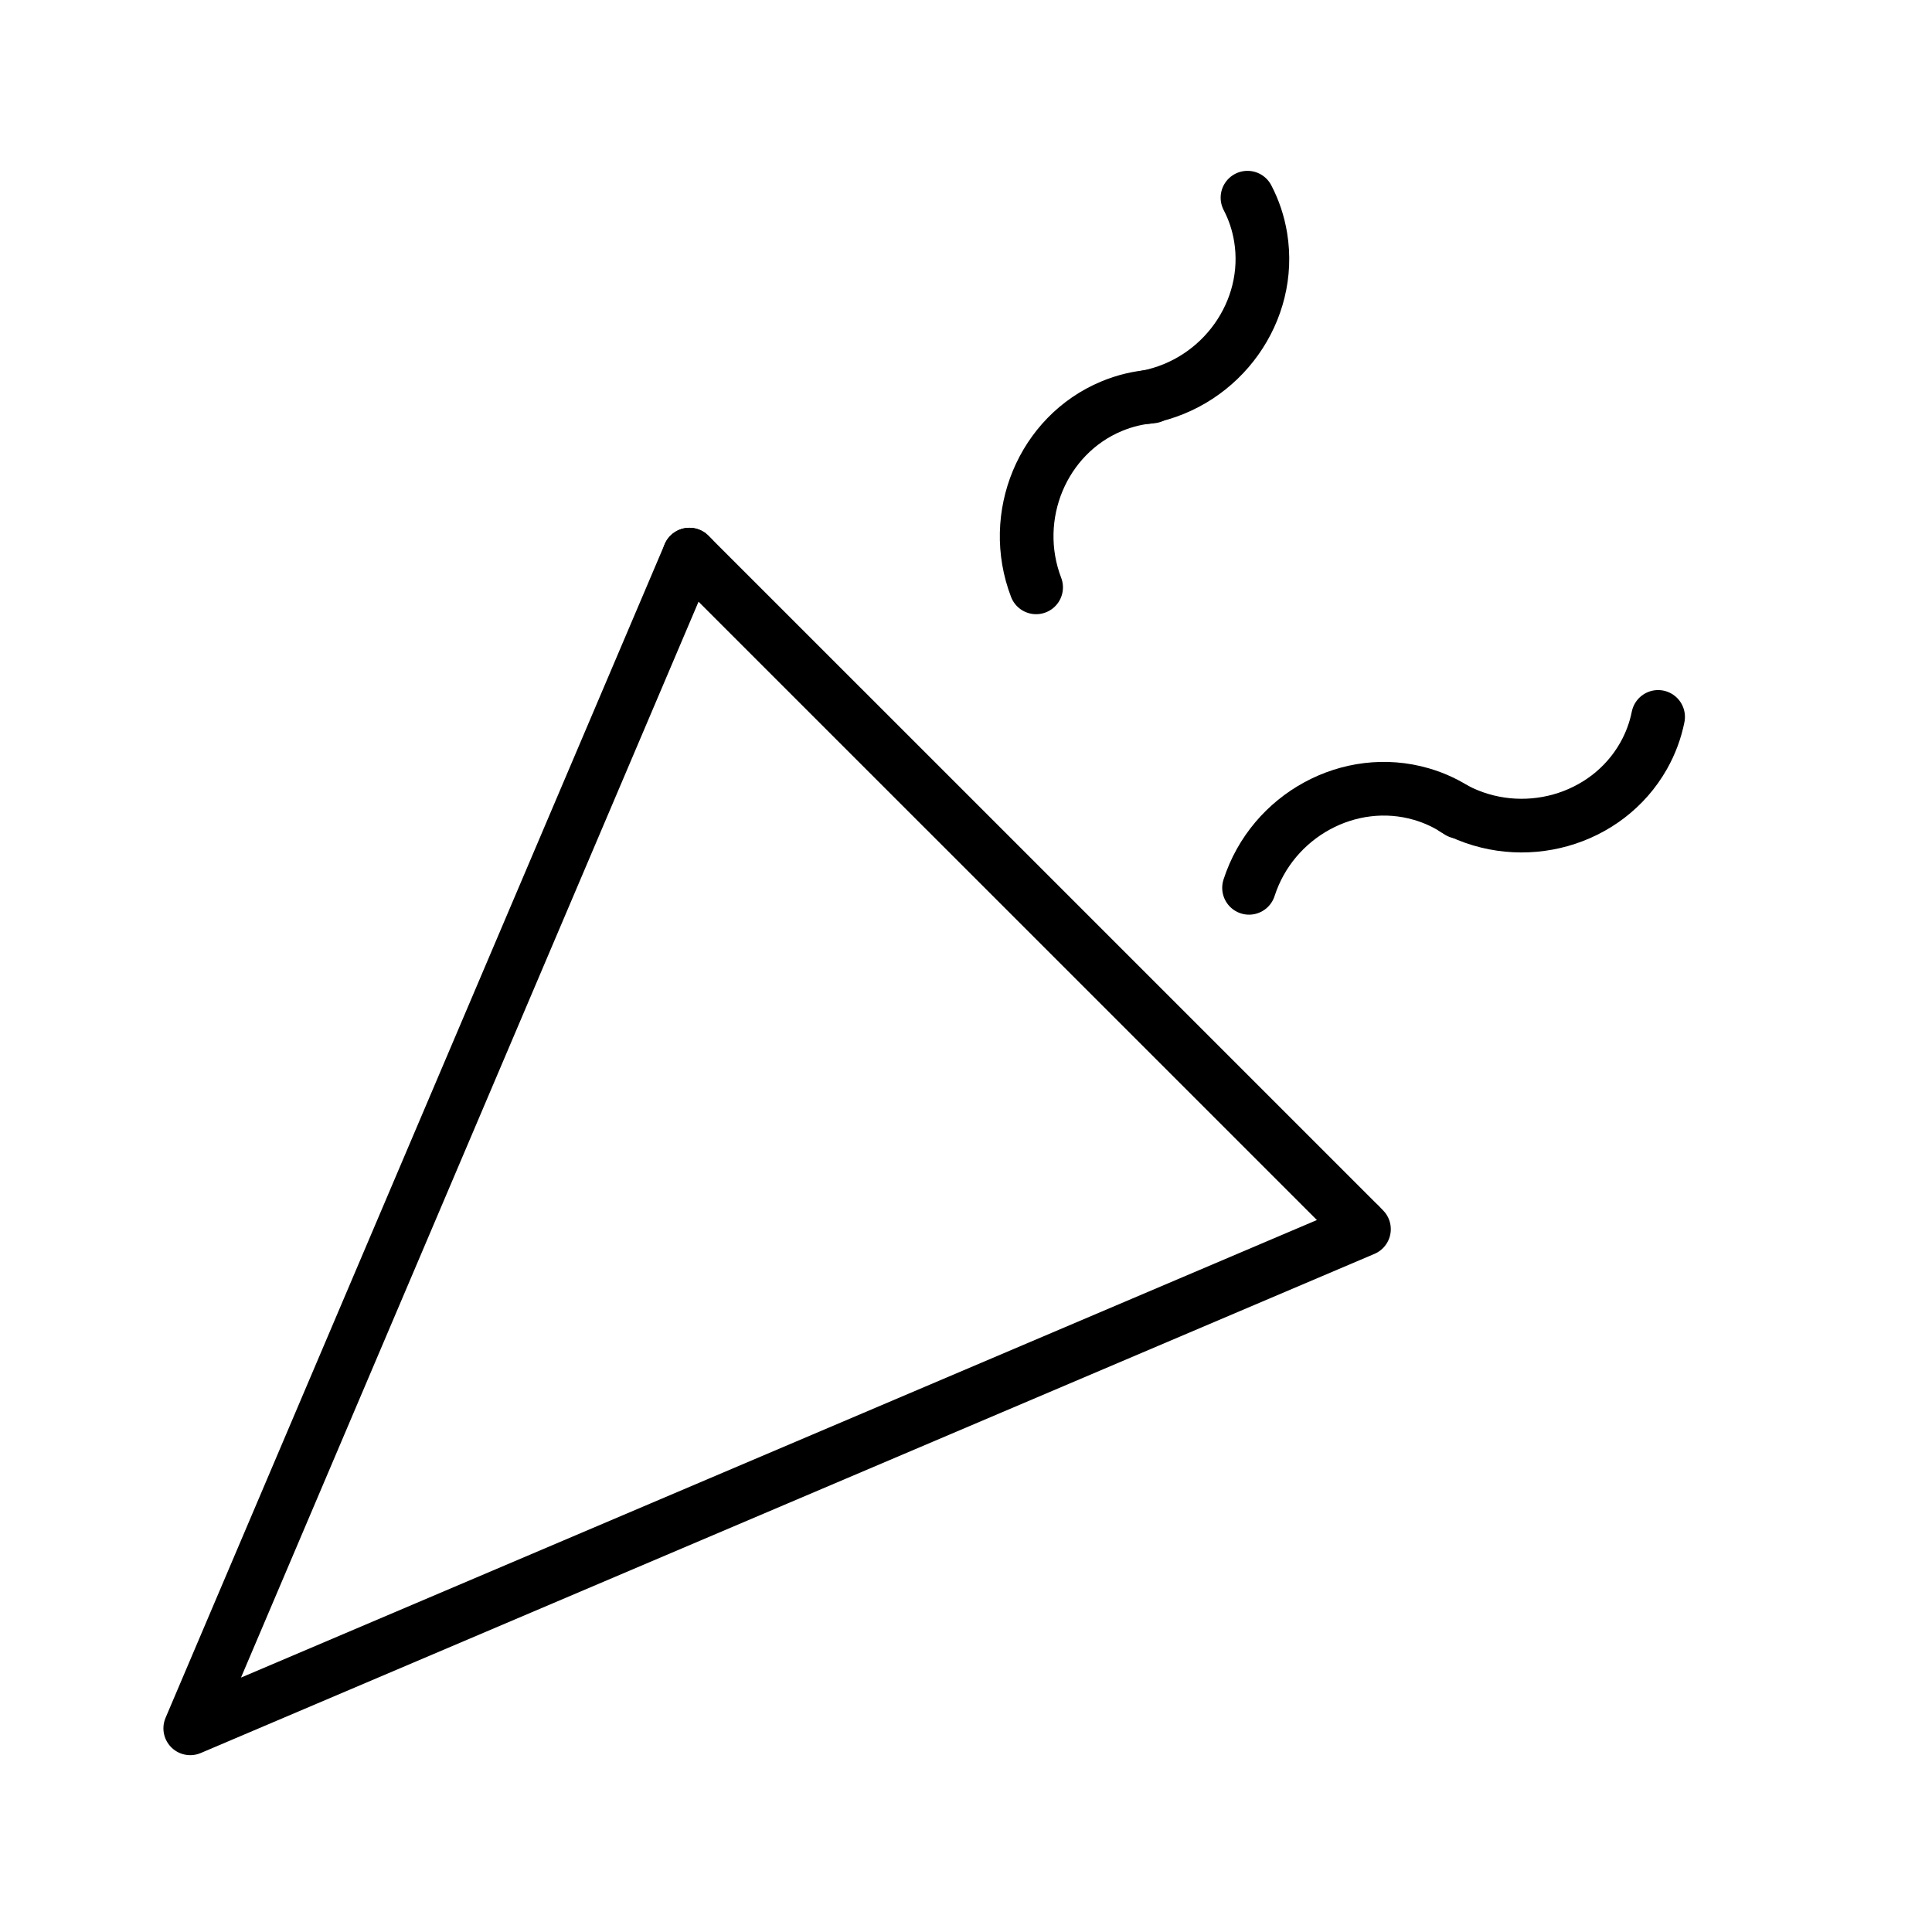
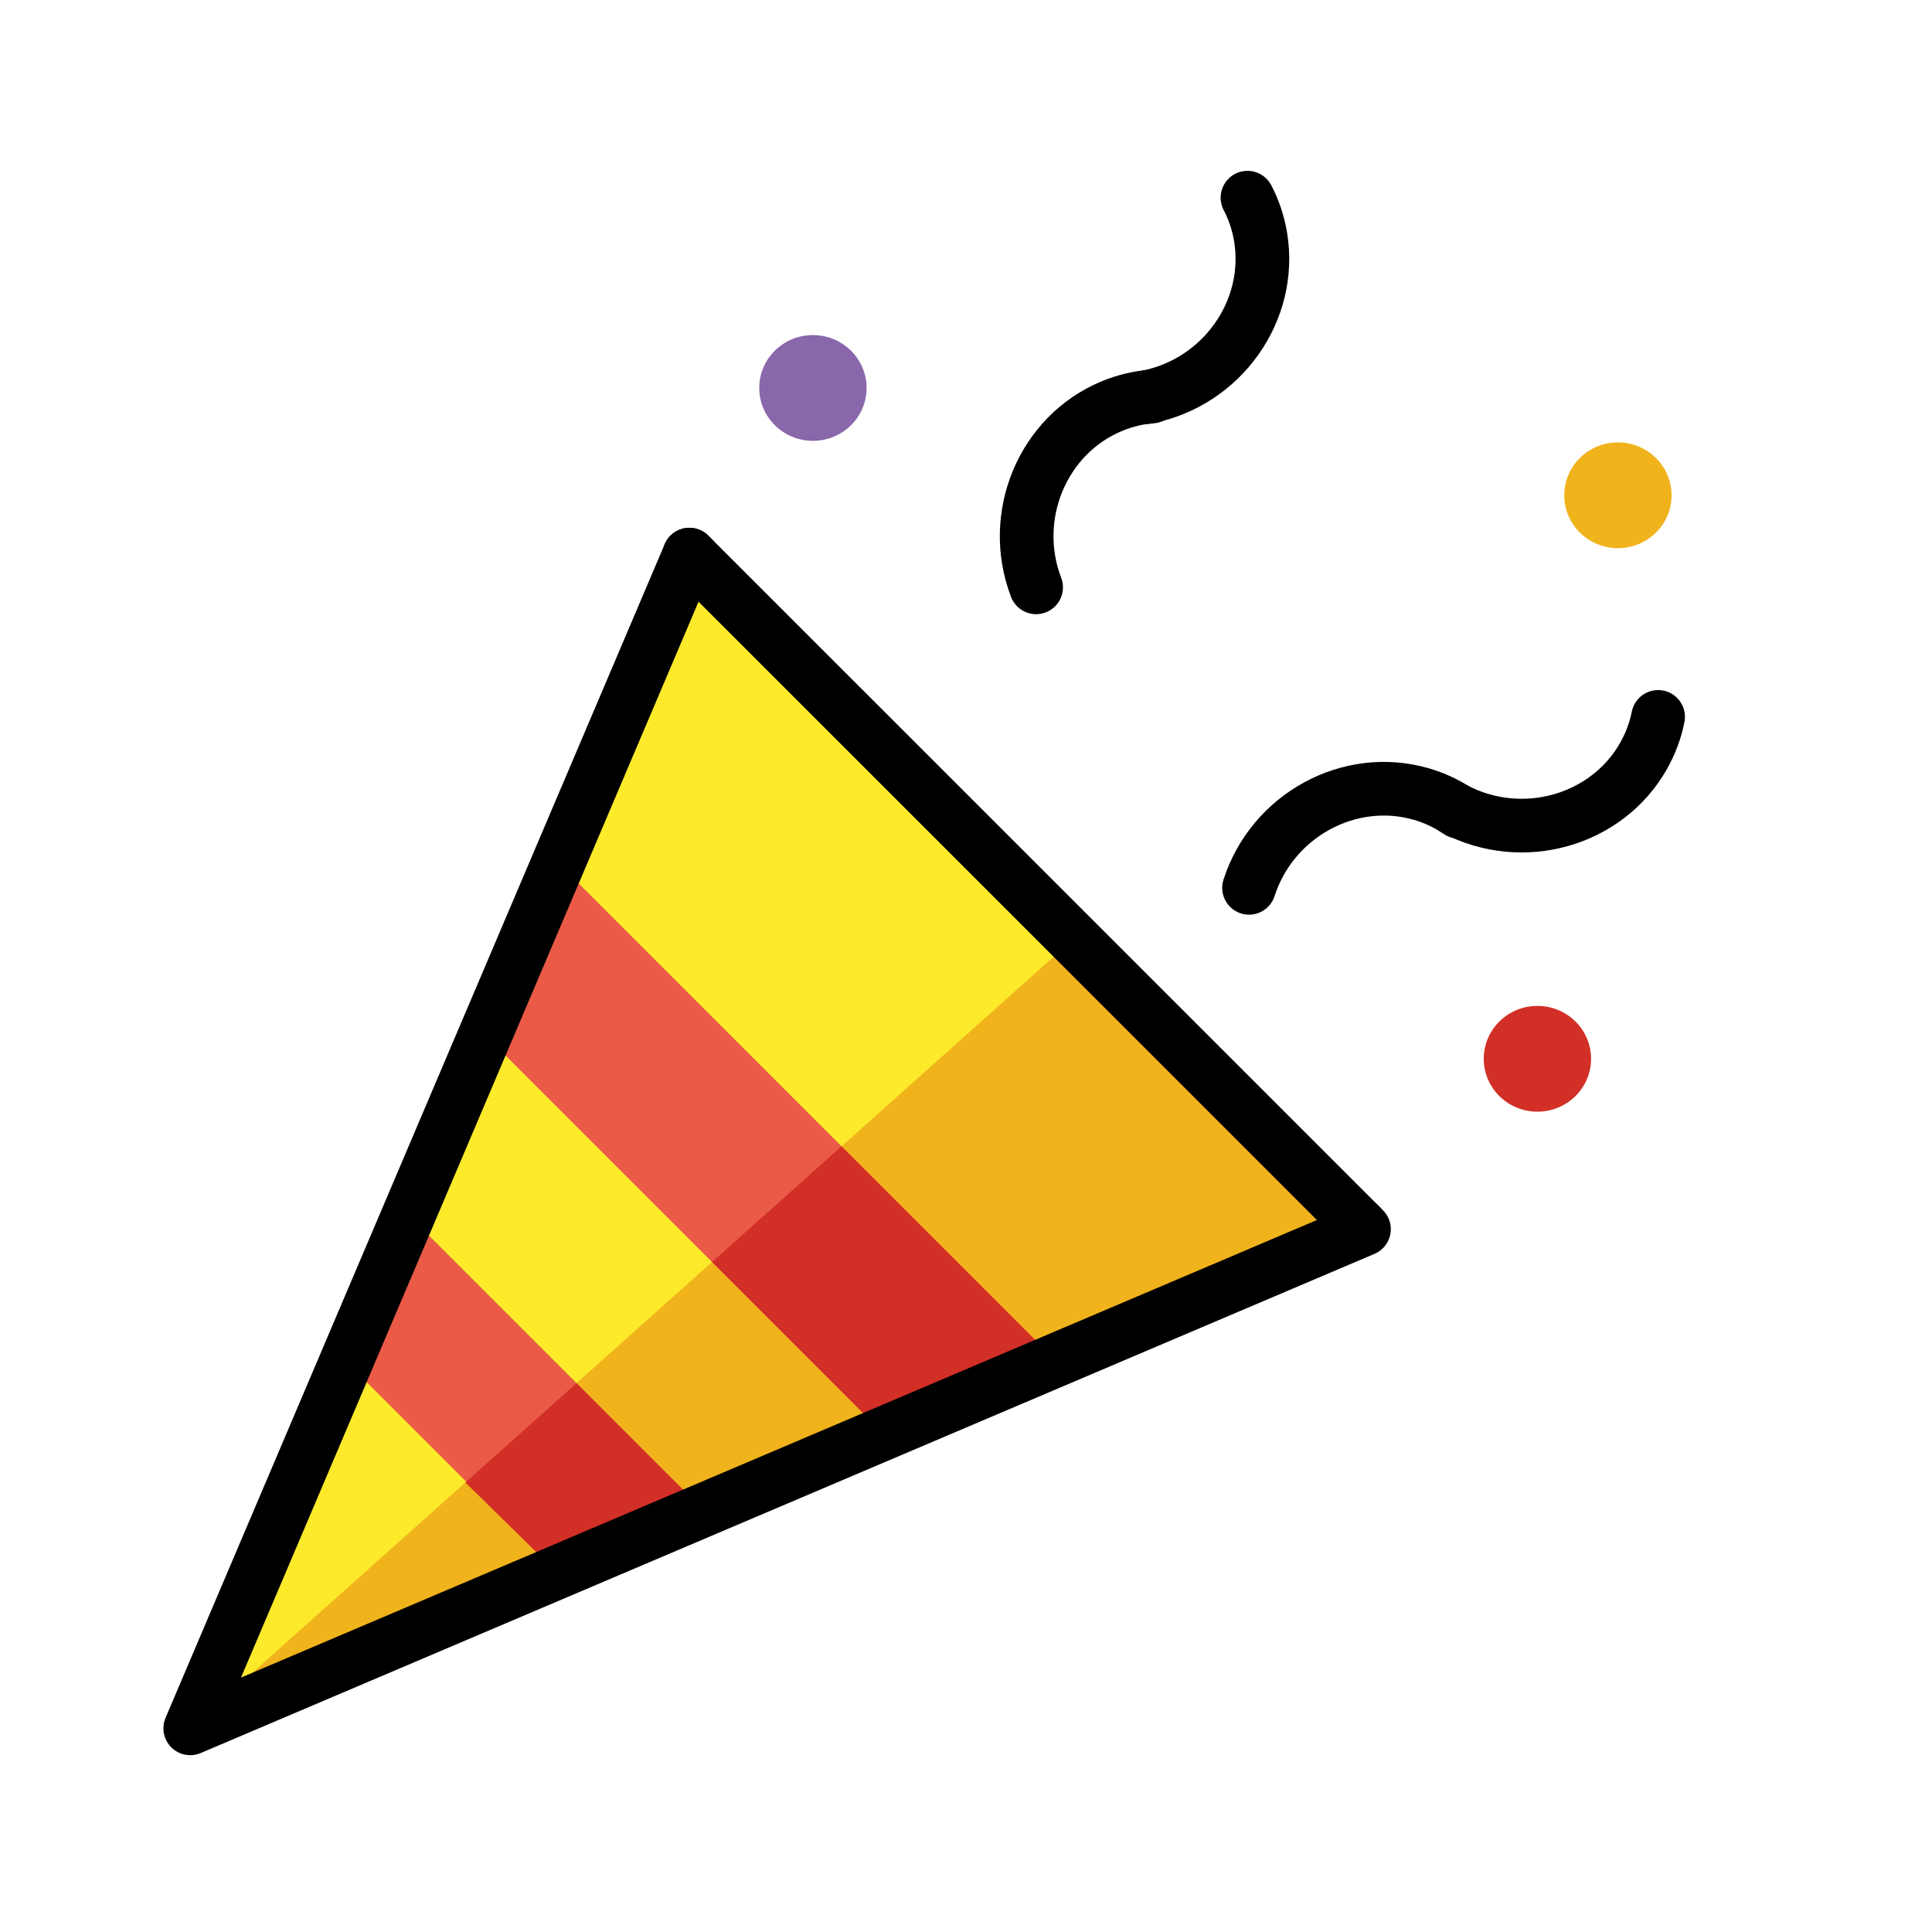
<svg xmlns="http://www.w3.org/2000/svg" id="emoji" viewBox="0 0 72 72">
+   <g id="color">
+     <polygon fill="#F1B31C" stroke="none" points="26.181,20.181 38.75,32.75 51.319,45.319 29.789,54.28 8.26,63.24 17.22,41.711" />
+     <polygon fill="#FCEA2B" stroke="none" points="40,35 25.692,20.669 16.391,42.539 7.09,64.409" />
+     <polygon fill="#EA5A47" stroke="none" points="15.224,45.285 26.286,56.347 20.755,58.598 12.958,50.801" />
+     <polygon fill="#D22F27" stroke="none" points="17.343,55.248 20.755,58.598 26.286,56.347 21.485,51.546" />
+     <polygon fill="#EA5A47" stroke="none" points="20.805,32.163 27.501,38.859 39.2,50.558 32.927,53.422 24.756,45.25 18.15,38.645" />
+     <polygon fill="#D22F27" stroke="none" points="26.537,47.031 32.927,53.422 39.2,50.558 31.362,42.72" />
+     <ellipse cx="30.295" cy="14.458" rx="2" ry="1.971" fill="#8967aa" stroke="none" />
+     <ellipse cx="60.295" cy="18.458" rx="2" ry="1.971" fill="#f1b31c" stroke="none" />
+     <ellipse cx="57.295" cy="39.458" rx="2" ry="1.971" fill="#d22f27" stroke="none" />
+   </g>
+   <g id="hair" />
+   <g id="skin" />
+   <g id="skin-shadow" />
  <g id="line">
    <polyline fill="none" stroke="#000000" stroke-linecap="round" stroke-linejoin="round" stroke-miterlimit="10" stroke-width="2" points="50.663,45.639 50.831,45.808 28.961,55.109 7.09,64.41 16.391,42.539 25.692,20.669" />
    <polyline fill="none" stroke="#000000" stroke-linecap="round" stroke-linejoin="round" stroke-miterlimit="10" stroke-width="2" points="25.801,20.778 38.262,33.238 50.663,45.639" />
    <line x1="25.692" x2="25.801" y1="20.669" y2="20.778" fill="none" stroke="#000000" stroke-linecap="round" stroke-linejoin="round" stroke-miterlimit="10" stroke-width="2" />
    <path fill="none" stroke="#000000" stroke-linecap="round" stroke-linejoin="round" stroke-miterlimit="10" stroke-width="2" d="M46.49,7.367c0.235,0.449,0.403,0.943,0.49,1.473c0.451,2.747-1.447,5.414-4.239,5.957" />
    <path fill="none" stroke="#000000" stroke-linecap="round" stroke-linejoin="round" stroke-miterlimit="10" stroke-width="2" d="M42.933,14.776c-0.505,0.038-1.013,0.157-1.509,0.364c-2.57,1.071-3.828,4.093-2.811,6.749" />
    <path fill="none" stroke="#000000" stroke-linecap="round" stroke-linejoin="round" stroke-miterlimit="10" stroke-width="2" d="M61.793,26.717c-0.099,0.497-0.278,0.987-0.542,1.454c-1.372,2.422-4.523,3.309-7.038,1.98" />
    <path fill="none" stroke="#000000" stroke-linecap="round" stroke-linejoin="round" stroke-miterlimit="10" stroke-width="2" d="M54.374,30.256c-0.417-0.287-0.888-0.513-1.404-0.663c-2.673-0.777-5.549,0.787-6.422,3.494" />
  </g>
</svg>
